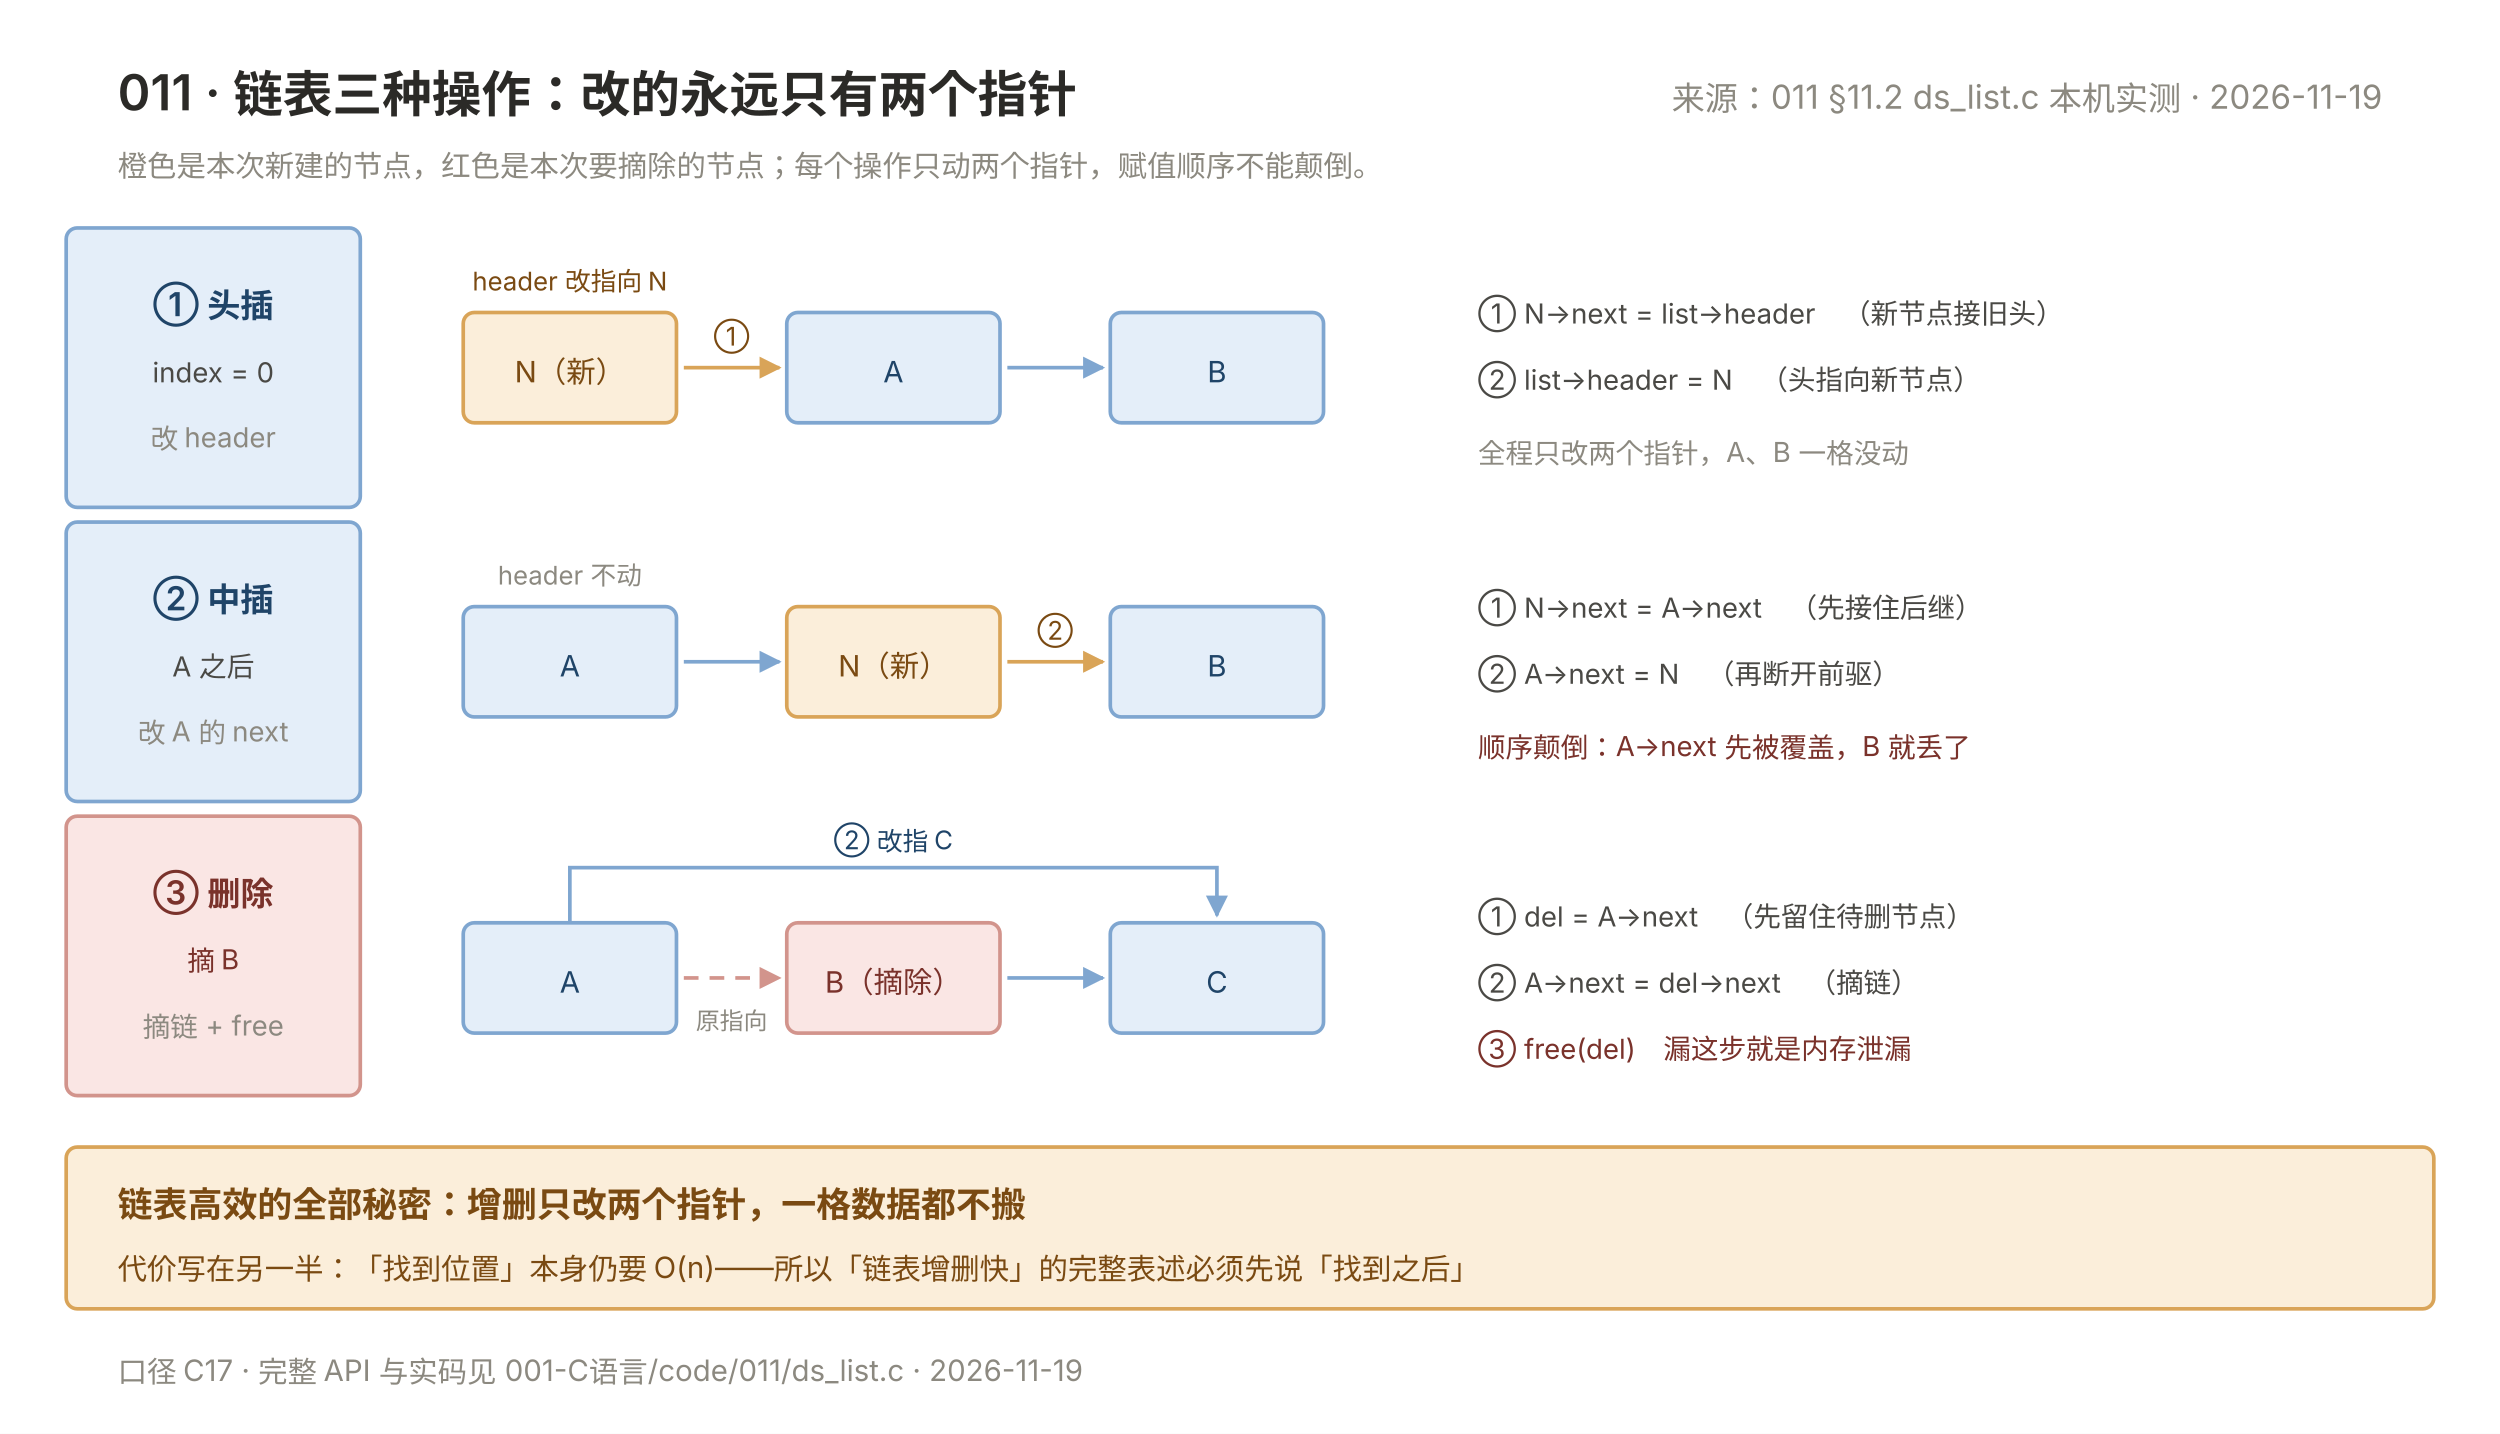
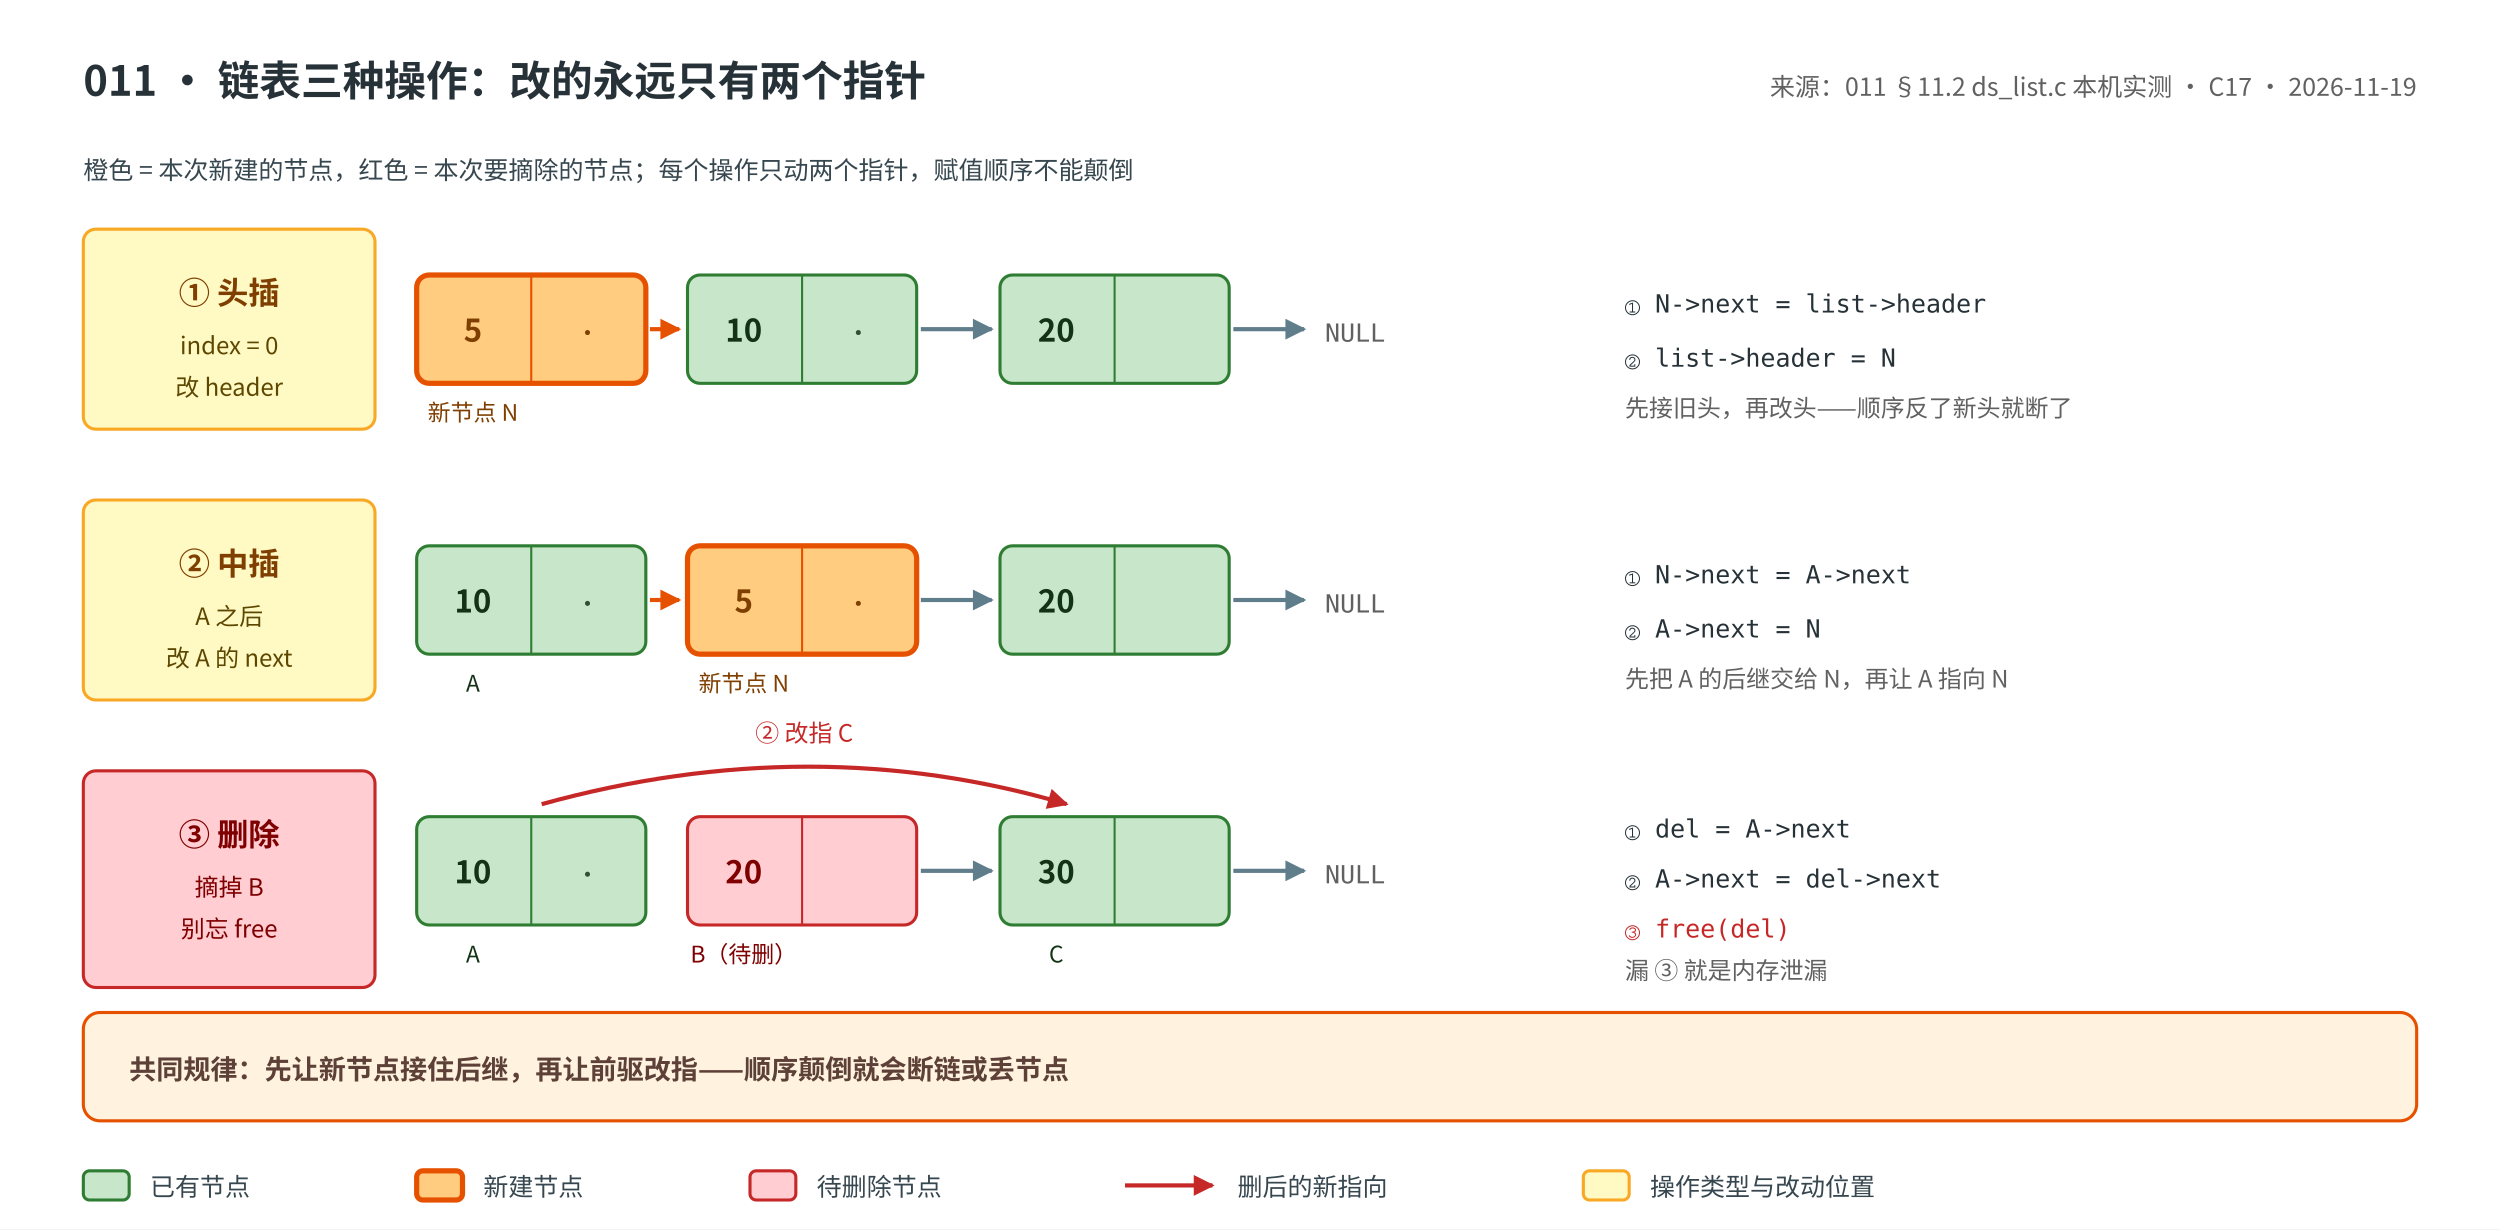
- <svg xmlns="http://www.w3.org/2000/svg" width="1200" height="688.24" viewBox="0 0 680 390" font-family="-apple-system, 'Segoe UI', 'Microsoft YaHei', 'PingFang SC', sans-serif">
-   <rect x="0" y="0" width="680" height="390" fill="#FFFFFF" />
+ <svg xmlns="http://www.w3.org/2000/svg" viewBox="0 0 1200 590" font-family="'Microsoft YaHei','PingFang SC','Noto Sans CJK SC',sans-serif">
+   <rect x="0" y="0" width="1200" height="590" fill="#ffffff" />
  <defs>
-     <marker id="a11Blue" viewBox="0 0 10 10" refX="9" refY="5" markerWidth="6" markerHeight="6" orient="auto-start-reverse">
-       <path d="M0,0 L10,5 L0,10 z" fill="#7FA6D0" />
+     <marker id="arrow" viewBox="0 0 10 10" refX="9" refY="5" markerWidth="10" markerHeight="10" markerUnits="userSpaceOnUse" orient="auto-start-reverse">
+       <path d="M 0 0 L 10 5 L 0 10 z" fill="#607d8b" />
    </marker>
-     <marker id="a11Amber" viewBox="0 0 10 10" refX="9" refY="5" markerWidth="6" markerHeight="6" orient="auto-start-reverse">
-       <path d="M0,0 L10,5 L0,10 z" fill="#D9A458" />
+     <marker id="arrowOrange" viewBox="0 0 10 10" refX="9" refY="5" markerWidth="10" markerHeight="10" markerUnits="userSpaceOnUse" orient="auto-start-reverse">
+       <path d="M 0 0 L 10 5 L 0 10 z" fill="#e65100" />
    </marker>
-     <marker id="a11Red" viewBox="0 0 10 10" refX="9" refY="5" markerWidth="6" markerHeight="6" orient="auto-start-reverse">
-       <path d="M0,0 L10,5 L0,10 z" fill="#D2948C" />
+     <marker id="arrowRed" viewBox="0 0 10 10" refX="9" refY="5" markerWidth="10" markerHeight="10" markerUnits="userSpaceOnUse" orient="auto-start-reverse">
+       <path d="M 0 0 L 10 5 L 0 10 z" fill="#c62828" />
    </marker>
  </defs>
-   <text x="32" y="30" font-size="13.5" font-weight="600" fill="#2B2A27">011 · 链表三种操作：改的永远只有两个指针</text>
-   <text x="648" y="30" font-size="9" fill="#8C8980" text-anchor="end">来源：011 §11.2 ds_list.c 本机实测 · 2026-11-19</text>
-   <text x="32" y="48" font-size="8" fill="#8C8980">橙色是本次新建的节点，红色是本次要摘除的节点；每个操作只动两个指针，赋值顺序不能颠倒。</text>
-   <rect x="18" y="62" width="80" height="76" rx="3" fill="#E4EEF9" stroke="#7FA6D0" />
-   <text x="58" y="86" font-size="9" font-weight="600" fill="#1F4468" text-anchor="middle">① 头插</text>
-   <text x="58" y="104" font-size="7.5" fill="#4A4945" text-anchor="middle">index = 0</text>
-   <text x="58" y="122" font-size="7.5" fill="#8C8980" text-anchor="middle">改 header</text>
-   <text x="155" y="79" font-size="7" fill="#7A4A12" text-anchor="middle">header 改指向 N</text>
-   <rect x="126" y="85" width="58" height="30" rx="3" fill="#FBEEDA" stroke="#D9A458" />
-   <text x="155" y="104" font-size="8" fill="#7A4A12" text-anchor="middle">N（新）</text>
-   <line x1="186" y1="100" x2="212" y2="100" stroke="#D9A458" marker-end="url(#a11Amber)" />
-   <text x="199" y="94" font-size="7" fill="#7A4A12" text-anchor="middle">①</text>
-   <rect x="214" y="85" width="58" height="30" rx="3" fill="#E4EEF9" stroke="#7FA6D0" />
-   <text x="243" y="104" font-size="8" fill="#1F4468" text-anchor="middle">A</text>
-   <line x1="274" y1="100" x2="300" y2="100" stroke="#7FA6D0" marker-end="url(#a11Blue)" />
-   <rect x="302" y="85" width="58" height="30" rx="3" fill="#E4EEF9" stroke="#7FA6D0" />
-   <text x="331" y="104" font-size="8" fill="#1F4468" text-anchor="middle">B</text>
-   <text x="402" y="88" font-size="7.5" fill="#4A4945">① N-&gt;next = list-&gt;header　（新节点接旧头）</text>
-   <text x="402" y="106" font-size="7.5" fill="#4A4945">② list-&gt;header = N　（头指向新节点）</text>
-   <text x="402" y="126" font-size="7.5" fill="#8C8980">全程只改两个指针，A、B 一格没动</text>
-   <rect x="18" y="142" width="80" height="76" rx="3" fill="#E4EEF9" stroke="#7FA6D0" />
-   <text x="58" y="166" font-size="9" font-weight="600" fill="#1F4468" text-anchor="middle">② 中插</text>
-   <text x="58" y="184" font-size="7.5" fill="#4A4945" text-anchor="middle">A 之后</text>
-   <text x="58" y="202" font-size="7.5" fill="#8C8980" text-anchor="middle">改 A 的 next</text>
-   <text x="155" y="159" font-size="7" fill="#8C8980" text-anchor="middle">header 不动</text>
-   <rect x="126" y="165" width="58" height="30" rx="3" fill="#E4EEF9" stroke="#7FA6D0" />
-   <text x="155" y="184" font-size="8" fill="#1F4468" text-anchor="middle">A</text>
-   <line x1="186" y1="180" x2="212" y2="180" stroke="#7FA6D0" marker-end="url(#a11Blue)" />
-   <rect x="214" y="165" width="58" height="30" rx="3" fill="#FBEEDA" stroke="#D9A458" />
-   <text x="243" y="184" font-size="8" fill="#7A4A12" text-anchor="middle">N（新）</text>
-   <line x1="274" y1="180" x2="300" y2="180" stroke="#D9A458" marker-end="url(#a11Amber)" />
-   <text x="287" y="174" font-size="7" fill="#7A4A12" text-anchor="middle">②</text>
-   <rect x="302" y="165" width="58" height="30" rx="3" fill="#E4EEF9" stroke="#7FA6D0" />
-   <text x="331" y="184" font-size="8" fill="#1F4468" text-anchor="middle">B</text>
-   <text x="402" y="168" font-size="7.5" fill="#4A4945">① N-&gt;next = A-&gt;next　（先接住后继）</text>
-   <text x="402" y="186" font-size="7.5" fill="#4A4945">② A-&gt;next = N　（再断开前驱）</text>
-   <text x="402" y="206" font-size="7.5" fill="#7A322B">顺序颠倒：A-&gt;next 先被覆盖，B 就丢了</text>
-   <rect x="18" y="222" width="80" height="76" rx="3" fill="#FAE6E4" stroke="#D2948C" />
-   <text x="58" y="246" font-size="9" font-weight="600" fill="#7A322B" text-anchor="middle">③ 删除</text>
-   <text x="58" y="264" font-size="7.5" fill="#7A322B" text-anchor="middle">摘 B</text>
-   <text x="58" y="282" font-size="7.5" fill="#8C8980" text-anchor="middle">摘链 + free</text>
-   <rect x="126" y="251" width="58" height="30" rx="3" fill="#E4EEF9" stroke="#7FA6D0" />
-   <text x="155" y="270" font-size="8" fill="#1F4468" text-anchor="middle">A</text>
-   <line x1="186" y1="266" x2="212" y2="266" stroke="#D2948C" stroke-dasharray="4 3" marker-end="url(#a11Red)" />
-   <text x="199" y="280" font-size="6.5" fill="#8C8980" text-anchor="middle">原指向</text>
-   <rect x="214" y="251" width="58" height="30" rx="3" fill="#FAE6E4" stroke="#D2948C" />
-   <text x="243" y="270" font-size="8" fill="#7A322B" text-anchor="middle">B（摘除）</text>
-   <line x1="274" y1="266" x2="300" y2="266" stroke="#7FA6D0" marker-end="url(#a11Blue)" />
-   <path d="M155,251 L155,236 L331,236 L331,249" fill="none" stroke="#7FA6D0" marker-end="url(#a11Blue)" />
-   <text x="243" y="231" font-size="7" fill="#1F4468" text-anchor="middle">② 改指 C</text>
-   <rect x="302" y="251" width="58" height="30" rx="3" fill="#E4EEF9" stroke="#7FA6D0" />
-   <text x="331" y="270" font-size="8" fill="#1F4468" text-anchor="middle">C</text>
-   <text x="402" y="252" font-size="7.5" fill="#4A4945">① del = A-&gt;next　（先留住待删节点）</text>
-   <text x="402" y="270" font-size="7.5" fill="#4A4945">② A-&gt;next = del-&gt;next　（摘链）</text>
-   <text x="402" y="288" font-size="7.5" fill="#7A322B">③ free(del)　漏这步就是内存泄漏</text>
-   <rect x="18" y="312" width="644" height="44" rx="3" fill="#FBEEDA" stroke="#D9A458" />
-   <text x="32" y="331" font-size="9.5" font-weight="600" fill="#7A4A12">链表高效的全部秘密：增删只改两个指针，一格数据都不搬</text>
-   <text x="32" y="348" font-size="8" fill="#7A4A12">代价写在另一半：「找到位置」本身仍要 O(n)——所以「链表增删快」的完整表述必须先说「找到之后」</text>
-   <text x="32" y="376" font-size="8" fill="#8C8980">口径 C17 · 完整 API 与实码见 001-C语言/code/011/ds_list.c · 2026-11-19</text>
+   <text x="40" y="46" font-size="20" font-weight="bold" fill="#263238">011 · 链表三种操作：改的永远只有两个指针</text>
+   <text x="1160" y="46" font-size="12" fill="#616161" text-anchor="end">来源：011 §11.2 ds_list.c 本机实测 · C17 · 2026-11-19</text>
+   <text x="40" y="86" font-size="12" fill="#37474f">橙色 = 本次新建的节点，红色 = 本次要摘除的节点；每个操作只动两个指针，赋值顺序不能颠倒</text>
+   <rect x="40" y="110" width="140" height="96" rx="6" fill="#fff9c4" stroke="#f9a825" stroke-width="1.5" />
+   <text x="110" y="146" font-size="15" font-weight="bold" fill="#7f3f00" text-anchor="middle">① 头插</text>
+   <text x="110" y="170" font-size="11.5" fill="#5d4700" text-anchor="middle">index = 0</text>
+   <text x="110" y="190" font-size="11.5" fill="#5d4700" text-anchor="middle">改 header</text>
+   <rect x="200" y="132" width="110" height="52" rx="6" fill="#ffcc80" stroke="#e65100" stroke-width="2.5" />
+   <line x1="255" y1="132" x2="255" y2="184" stroke="#e65100" stroke-width="1" />
+   <text x="227" y="164" font-size="15" font-weight="bold" fill="#7f3f00" text-anchor="middle">5</text>
+   <text x="282" y="164" font-size="11.5" fill="#7f3f00" text-anchor="middle">·</text>
+   <text x="227" y="202" font-size="11" fill="#7f3f00" text-anchor="middle">新节点 N</text>
+   <line x1="312" y1="158" x2="326" y2="158" stroke="#e65100" stroke-width="2" marker-end="url(#arrowOrange)" />
+   <rect x="330" y="132" width="110" height="52" rx="6" fill="#c8e6c9" stroke="#2e7d32" stroke-width="1.5" />
+   <line x1="385" y1="132" x2="385" y2="184" stroke="#2e7d32" stroke-width="1" />
+   <text x="357" y="164" font-size="15" font-weight="bold" fill="#123314" text-anchor="middle">10</text>
+   <text x="412" y="164" font-size="11.5" fill="#2e5230" text-anchor="middle">·</text>
+   <line x1="442" y1="158" x2="476" y2="158" stroke="#607d8b" stroke-width="2" marker-end="url(#arrow)" />
+   <rect x="480" y="132" width="110" height="52" rx="6" fill="#c8e6c9" stroke="#2e7d32" stroke-width="1.5" />
+   <line x1="535" y1="132" x2="535" y2="184" stroke="#2e7d32" stroke-width="1" />
+   <text x="507" y="164" font-size="15" font-weight="bold" fill="#123314" text-anchor="middle">20</text>
+   <line x1="592" y1="158" x2="626" y2="158" stroke="#607d8b" stroke-width="2" marker-end="url(#arrow)" />
+   <text x="636" y="164" font-size="12" fill="#616161" font-family="ui-monospace,Menlo,Consolas,monospace">NULL</text>
+   <text x="780" y="150" font-size="12" fill="#263238" font-family="ui-monospace,Menlo,Consolas,monospace">① N-&gt;next = list-&gt;header</text>
+   <text x="780" y="176" font-size="12" fill="#263238" font-family="ui-monospace,Menlo,Consolas,monospace">② list-&gt;header = N</text>
+   <text x="780" y="200" font-size="11.5" fill="#616161">先接旧头，再改头——顺序反了新头就断了</text>
+   <rect x="40" y="240" width="140" height="96" rx="6" fill="#fff9c4" stroke="#f9a825" stroke-width="1.5" />
+   <text x="110" y="276" font-size="15" font-weight="bold" fill="#7f3f00" text-anchor="middle">② 中插</text>
+   <text x="110" y="300" font-size="11.5" fill="#5d4700" text-anchor="middle">A 之后</text>
+   <text x="110" y="320" font-size="11.5" fill="#5d4700" text-anchor="middle">改 A 的 next</text>
+   <rect x="200" y="262" width="110" height="52" rx="6" fill="#c8e6c9" stroke="#2e7d32" stroke-width="1.5" />
+   <line x1="255" y1="262" x2="255" y2="314" stroke="#2e7d32" stroke-width="1" />
+   <text x="227" y="294" font-size="15" font-weight="bold" fill="#123314" text-anchor="middle">10</text>
+   <text x="282" y="294" font-size="11.5" fill="#2e5230" text-anchor="middle">·</text>
+   <text x="227" y="332" font-size="11" fill="#123314" text-anchor="middle">A</text>
+   <line x1="312" y1="288" x2="326" y2="288" stroke="#e65100" stroke-width="2" marker-end="url(#arrowOrange)" />
+   <rect x="330" y="262" width="110" height="52" rx="6" fill="#ffcc80" stroke="#e65100" stroke-width="2.5" />
+   <line x1="385" y1="262" x2="385" y2="314" stroke="#e65100" stroke-width="1" />
+   <text x="357" y="294" font-size="15" font-weight="bold" fill="#7f3f00" text-anchor="middle">5</text>
+   <text x="412" y="294" font-size="11.5" fill="#7f3f00" text-anchor="middle">·</text>
+   <text x="357" y="332" font-size="11" fill="#7f3f00" text-anchor="middle">新节点 N</text>
+   <line x1="442" y1="288" x2="476" y2="288" stroke="#607d8b" stroke-width="2" marker-end="url(#arrow)" />
+   <rect x="480" y="262" width="110" height="52" rx="6" fill="#c8e6c9" stroke="#2e7d32" stroke-width="1.5" />
+   <line x1="535" y1="262" x2="535" y2="314" stroke="#2e7d32" stroke-width="1" />
+   <text x="507" y="294" font-size="15" font-weight="bold" fill="#123314" text-anchor="middle">20</text>
+   <line x1="592" y1="288" x2="626" y2="288" stroke="#607d8b" stroke-width="2" marker-end="url(#arrow)" />
+   <text x="636" y="294" font-size="12" fill="#616161" font-family="ui-monospace,Menlo,Consolas,monospace">NULL</text>
+   <text x="780" y="280" font-size="12" fill="#263238" font-family="ui-monospace,Menlo,Consolas,monospace">① N-&gt;next = A-&gt;next</text>
+   <text x="780" y="306" font-size="12" fill="#263238" font-family="ui-monospace,Menlo,Consolas,monospace">② A-&gt;next = N</text>
+   <text x="780" y="330" font-size="11.5" fill="#616161">先把 A 的后继交给 N，再让 A 指向 N</text>
+   <rect x="40" y="370" width="140" height="104" rx="6" fill="#ffcdd2" stroke="#c62828" stroke-width="1.5" />
+   <text x="110" y="406" font-size="15" font-weight="bold" fill="#7f0000" text-anchor="middle">③ 删除</text>
+   <text x="110" y="430" font-size="11.5" fill="#7f0000" text-anchor="middle">摘掉 B</text>
+   <text x="110" y="450" font-size="11.5" fill="#7f0000" text-anchor="middle">别忘 free</text>
+   <rect x="200" y="392" width="110" height="52" rx="6" fill="#c8e6c9" stroke="#2e7d32" stroke-width="1.5" />
+   <line x1="255" y1="392" x2="255" y2="444" stroke="#2e7d32" stroke-width="1" />
+   <text x="227" y="424" font-size="15" font-weight="bold" fill="#123314" text-anchor="middle">10</text>
+   <text x="282" y="424" font-size="11.5" fill="#2e5230" text-anchor="middle">·</text>
+   <text x="227" y="462" font-size="11" fill="#123314" text-anchor="middle">A</text>
+   <rect x="330" y="392" width="110" height="52" rx="6" fill="#ffcdd2" stroke="#c62828" stroke-width="1.5" />
+   <line x1="385" y1="392" x2="385" y2="444" stroke="#c62828" stroke-width="1" />
+   <text x="357" y="424" font-size="15" font-weight="bold" fill="#7f0000" text-anchor="middle">20</text>
+   <line x1="442" y1="418" x2="476" y2="418" stroke="#607d8b" stroke-width="2" marker-end="url(#arrow)" />
+   <rect x="480" y="392" width="110" height="52" rx="6" fill="#c8e6c9" stroke="#2e7d32" stroke-width="1.5" />
+   <line x1="535" y1="392" x2="535" y2="444" stroke="#2e7d32" stroke-width="1" />
+   <text x="507" y="424" font-size="15" font-weight="bold" fill="#123314" text-anchor="middle">30</text>
+   <line x1="592" y1="418" x2="626" y2="418" stroke="#607d8b" stroke-width="2" marker-end="url(#arrow)" />
+   <text x="636" y="424" font-size="12" fill="#616161" font-family="ui-monospace,Menlo,Consolas,monospace">NULL</text>
+   <text x="507" y="462" font-size="11" fill="#123314" text-anchor="middle">C</text>
+   <text x="357" y="462" font-size="11" fill="#7f0000" text-anchor="middle">B（待删）</text>
+   <path d="M 260 386 Q 390 350 512 386" fill="none" stroke="#c62828" stroke-width="2" marker-end="url(#arrowRed)" />
+   <text x="386" y="356" font-size="11.5" fill="#c62828" text-anchor="middle">② 改指 C</text>
+   <text x="780" y="402" font-size="12" fill="#263238" font-family="ui-monospace,Menlo,Consolas,monospace">① del = A-&gt;next</text>
+   <text x="780" y="426" font-size="12" fill="#263238" font-family="ui-monospace,Menlo,Consolas,monospace">② A-&gt;next = del-&gt;next</text>
+   <text x="780" y="450" font-size="12" fill="#c62828" font-family="ui-monospace,Menlo,Consolas,monospace">③ free(del)</text>
+   <text x="780" y="470" font-size="11.5" fill="#616161">漏 ③ 就是内存泄漏</text>
+   <rect x="40" y="486" width="1120" height="52" rx="8" fill="#fff3e0" stroke="#e65100" stroke-width="1.5" />
+   <text x="62" y="518" font-size="13" font-weight="bold" fill="#5d4037">共同规律：先让新节点接住后继，再让前驱改指——顺序颠倒就会断链或丢节点</text>
+   <rect x="40" y="562" width="22" height="14" rx="3" fill="#c8e6c9" stroke="#2e7d32" stroke-width="1.5" />
+   <text x="72" y="574" font-size="12" fill="#37474f">已有节点</text>
+   <rect x="200" y="562" width="22" height="14" rx="3" fill="#ffcc80" stroke="#e65100" stroke-width="2.5" />
+   <text x="232" y="574" font-size="12" fill="#37474f">新建节点</text>
+   <rect x="360" y="562" width="22" height="14" rx="3" fill="#ffcdd2" stroke="#c62828" stroke-width="1.5" />
+   <text x="392" y="574" font-size="12" fill="#37474f">待删除节点</text>
+   <line x1="540" y1="569" x2="582" y2="569" stroke="#c62828" stroke-width="2" marker-end="url(#arrowRed)" />
+   <text x="594" y="574" font-size="12" fill="#37474f">删后的新指向</text>
+   <rect x="760" y="562" width="22" height="14" rx="3" fill="#fff9c4" stroke="#f9a825" stroke-width="1.5" />
+   <text x="792" y="574" font-size="12" fill="#37474f">操作类型与改动位置</text>
</svg>
